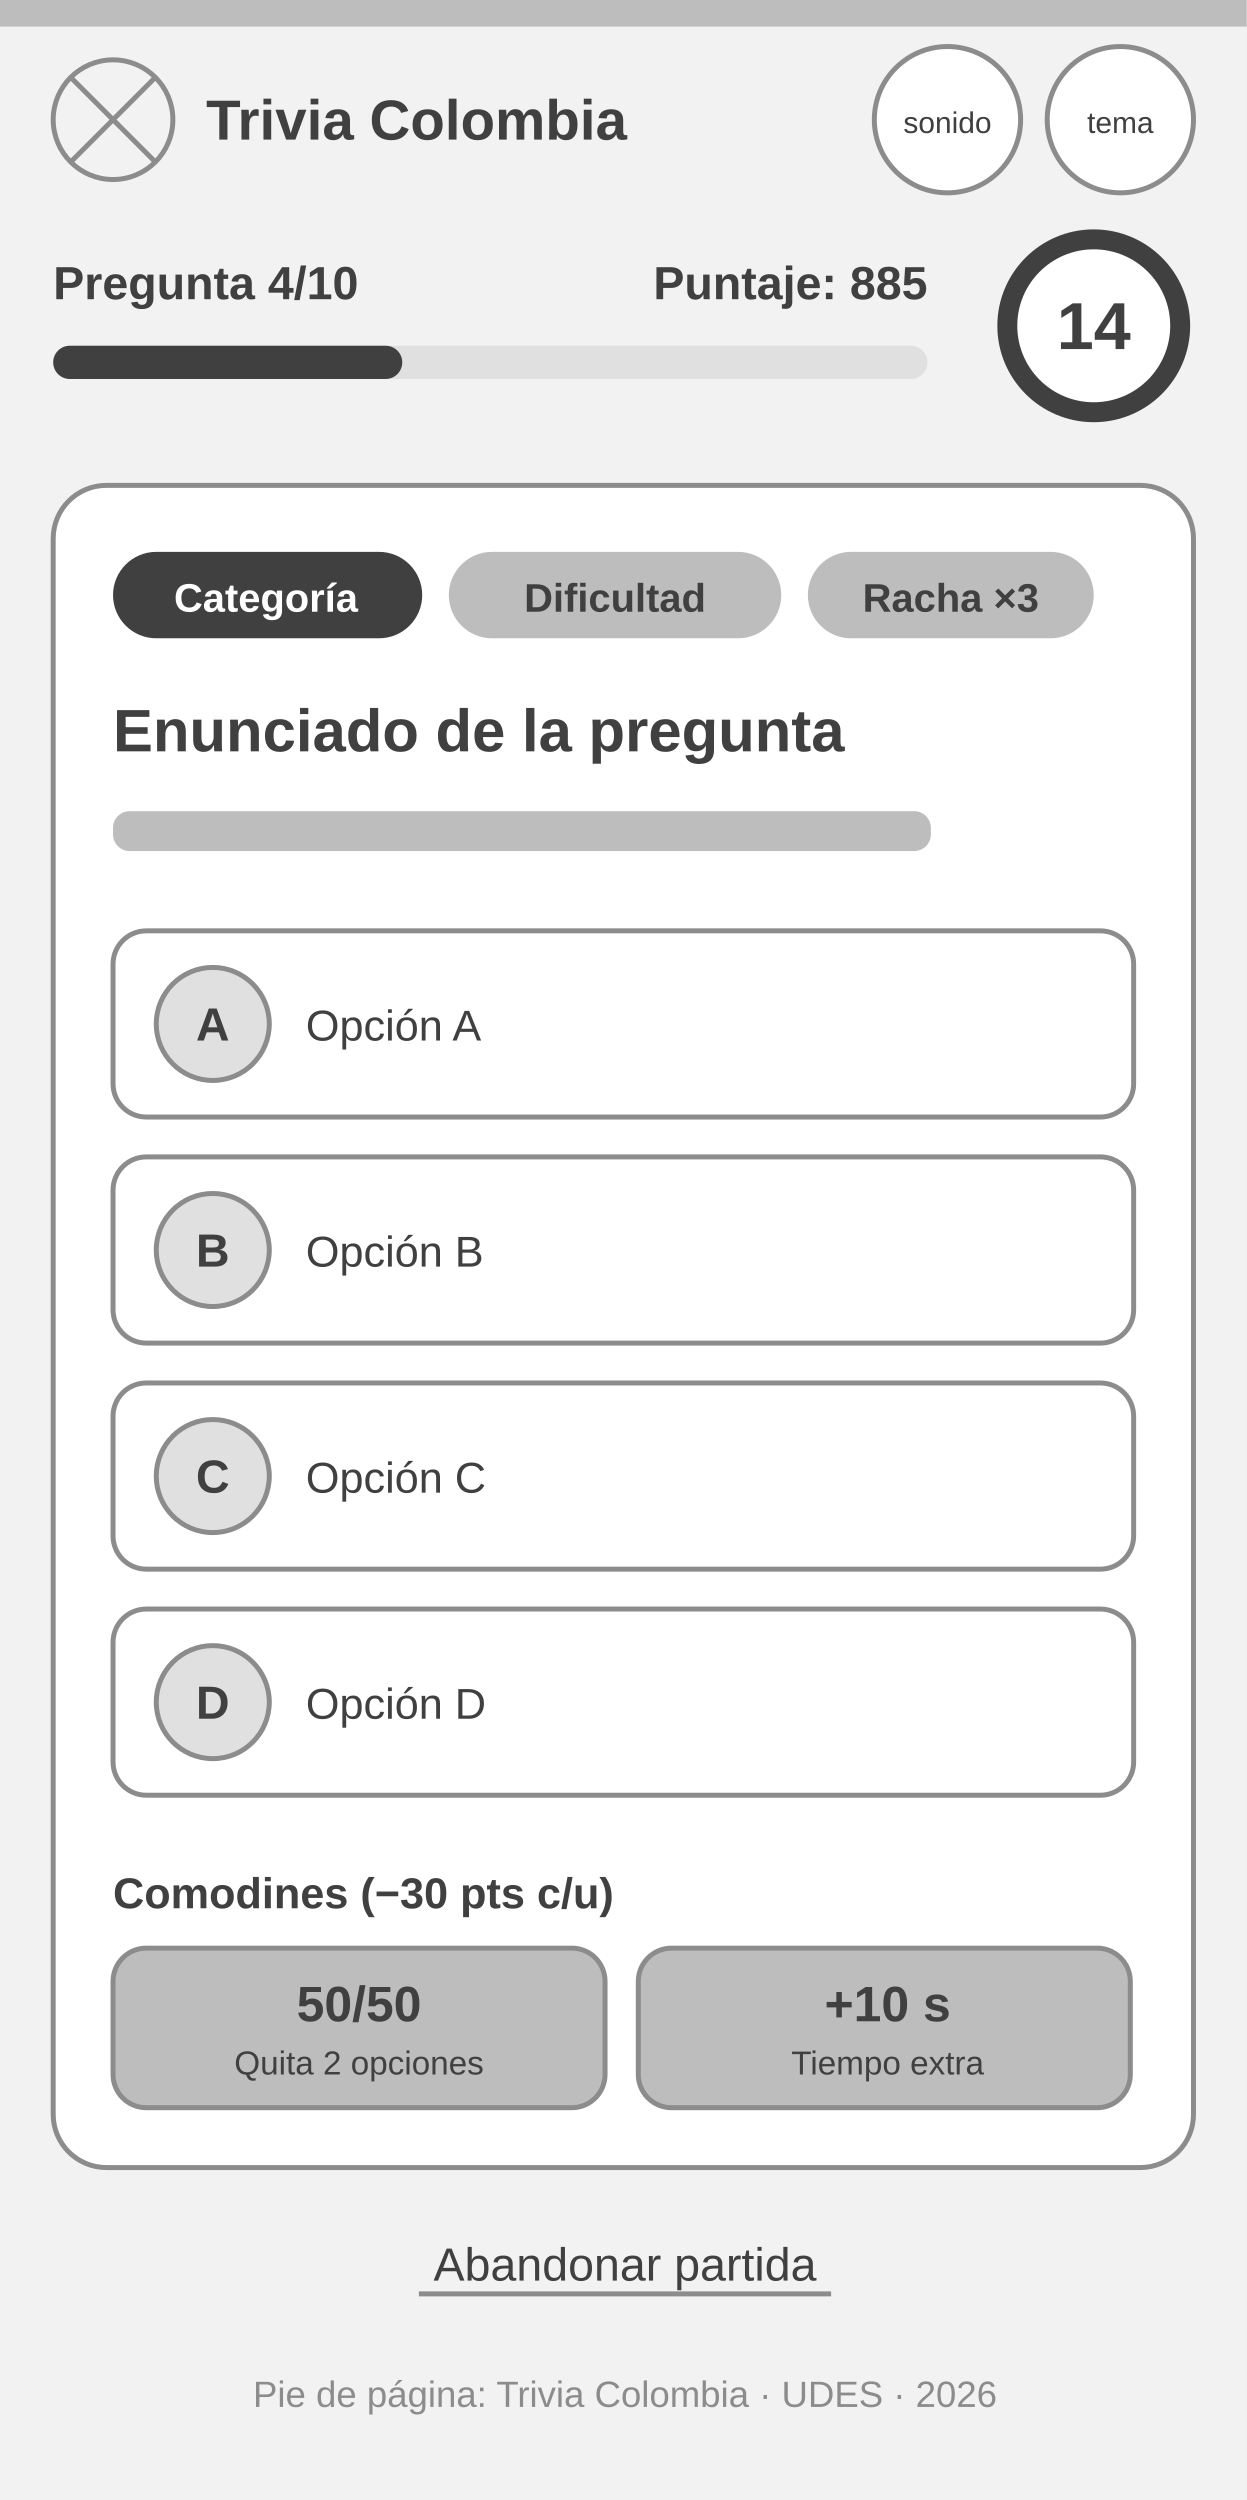
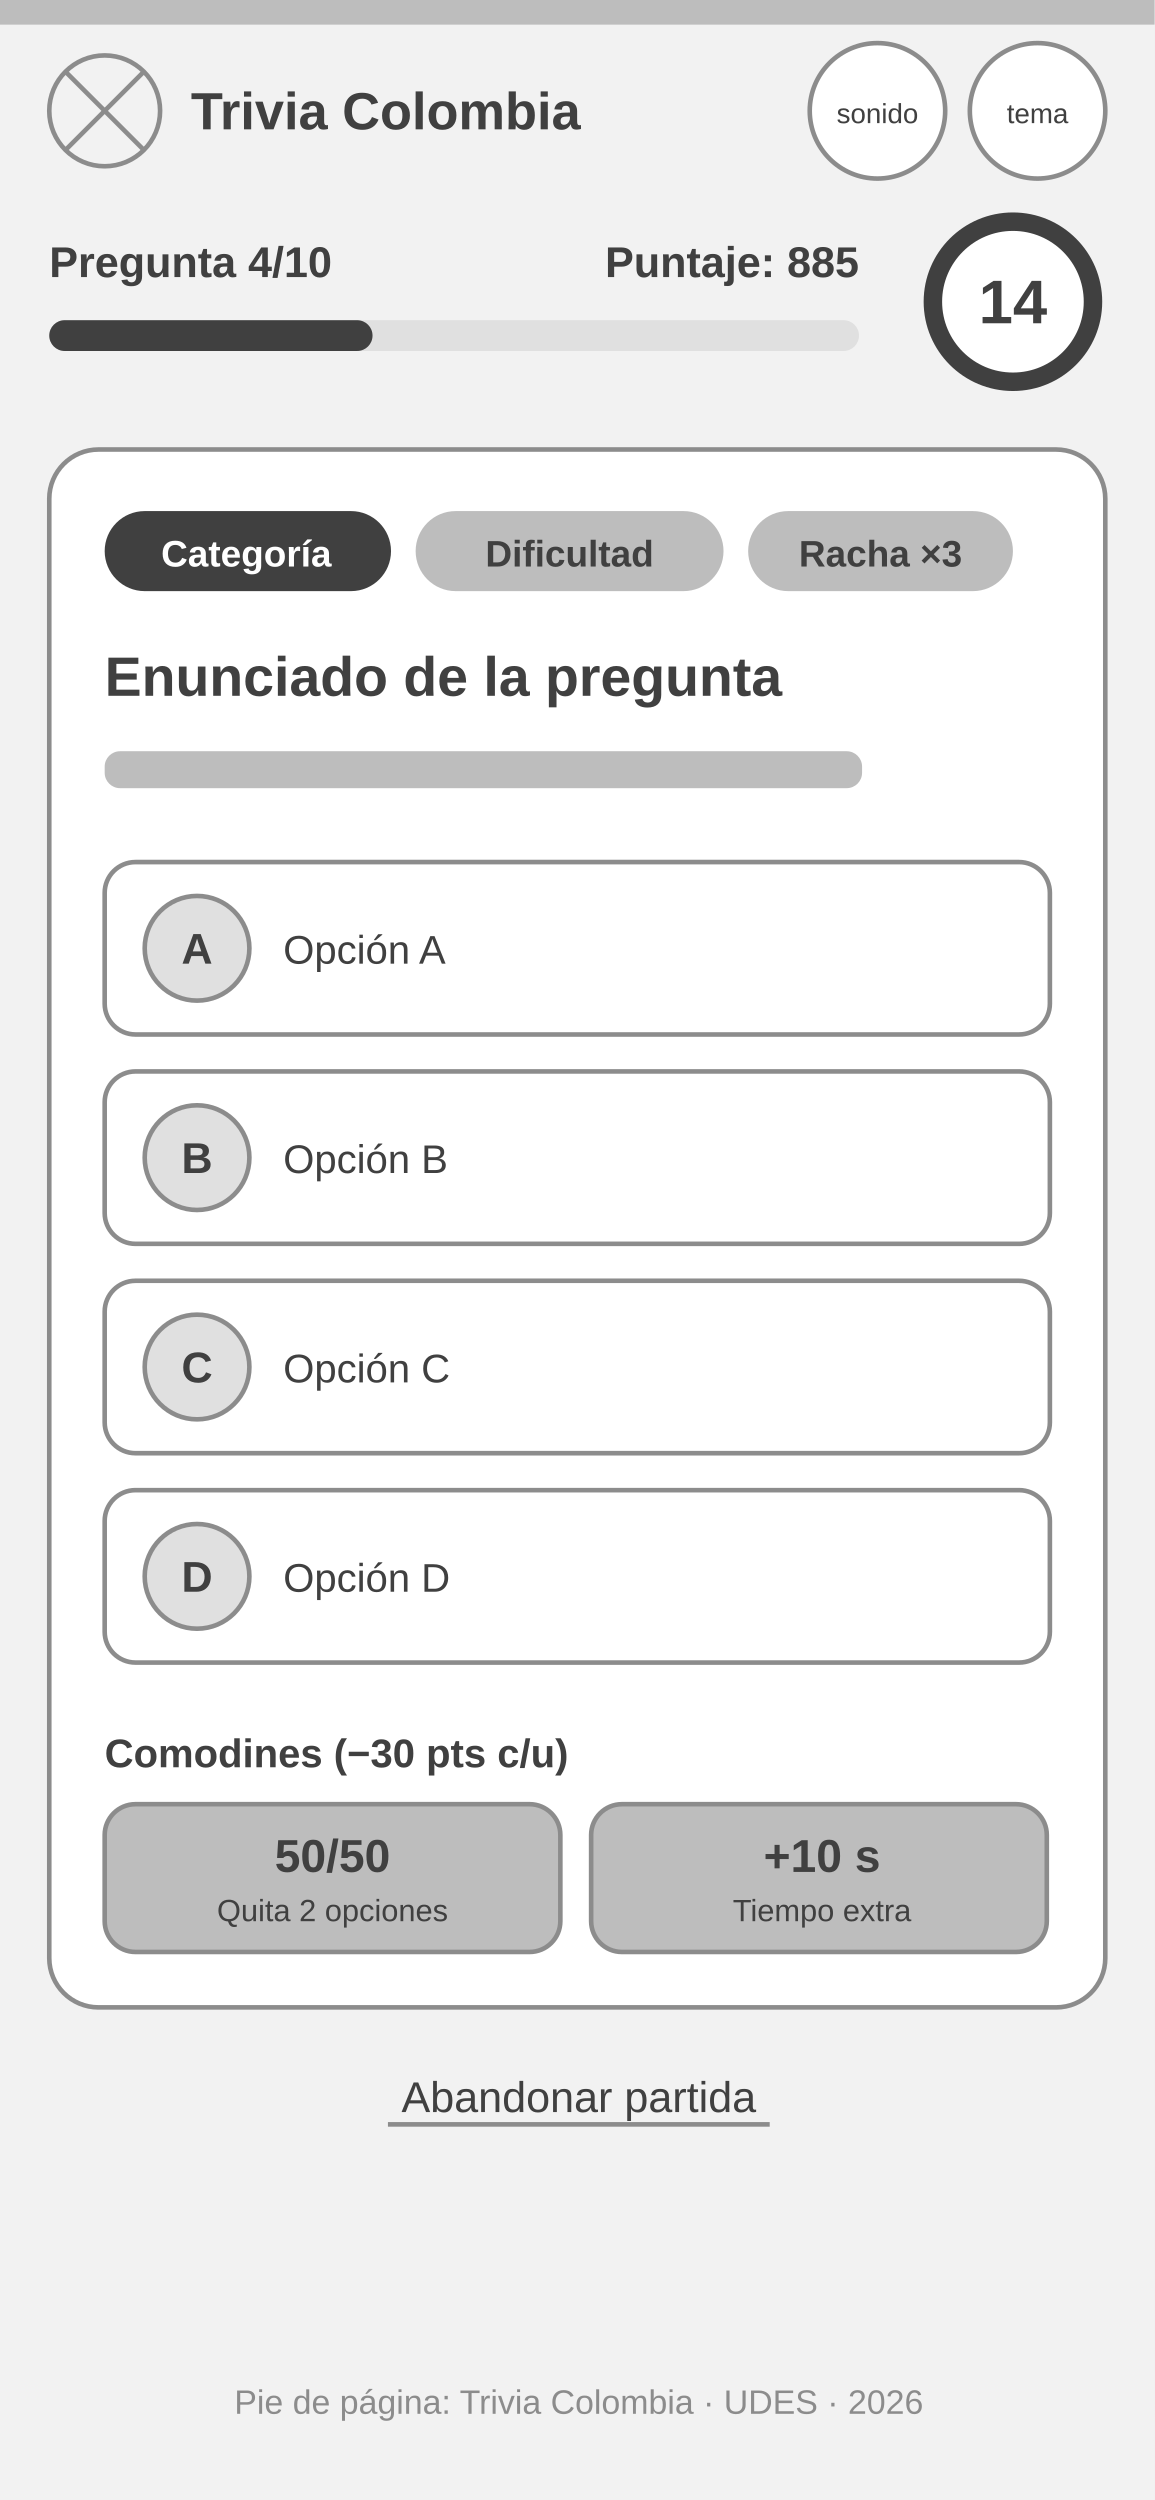
- <svg xmlns="http://www.w3.org/2000/svg" width="375" height="752" viewBox="0 0 375 752">
-   <rect width="375" height="752" fill="#F2F2F2" />
+ <svg xmlns="http://www.w3.org/2000/svg" width="375" height="812" viewBox="0 0 375 812">
+   <rect width="375" height="812" fill="#F2F2F2" />
  <rect x="0" y="0" width="375" height="8" rx="0" fill="#BDBDBD" stroke="none" stroke-width="0" />
  <circle cx="34" cy="36" r="18" fill="#F2F2F2" stroke="#8C8C8C" stroke-width="1.5" />
  <line x1="21" y1="23" x2="47" y2="49" stroke="#8C8C8C" stroke-width="1.5" />
  <line x1="21" y1="49" x2="47" y2="23" stroke="#8C8C8C" stroke-width="1.5" />
  <text x="62" y="42" font-family="Poppins, Arial, sans-serif" font-size="17" font-weight="600" text-anchor="start" fill="#404040">Trivia Colombia</text>
  <circle cx="337" cy="36" r="22" fill="#FFFFFF" stroke="#8C8C8C" stroke-width="1.5" />
  <circle cx="285" cy="36" r="22" fill="#FFFFFF" stroke="#8C8C8C" stroke-width="1.5" />
  <text x="337" y="40" font-family="Poppins, Arial, sans-serif" font-size="9" font-weight="400" text-anchor="middle" fill="#404040">tema</text>
  <text x="285" y="40" font-family="Poppins, Arial, sans-serif" font-size="9" font-weight="400" text-anchor="middle" fill="#404040">sonido</text>
  <text x="16" y="90" font-family="Poppins, Arial, sans-serif" font-size="14" font-weight="600" text-anchor="start" fill="#404040">Pregunta 4/10</text>
  <text x="279" y="90" font-family="Poppins, Arial, sans-serif" font-size="14" font-weight="600" text-anchor="end" fill="#404040">Puntaje: 885</text>
  <rect x="16" y="104" width="263" height="10" rx="5" fill="#E0E0E0" stroke="none" stroke-width="0" />
  <rect x="16" y="104" width="105" height="10" rx="5" fill="#404040" stroke="none" stroke-width="0" />
  <circle cx="329" cy="98" r="26" fill="#FFFFFF" stroke="#404040" stroke-width="6" />
  <text x="329" y="105" font-family="Poppins, Arial, sans-serif" font-size="20" font-weight="700" text-anchor="middle" fill="#404040">14</text>
  <rect x="16" y="146" width="343" height="506" rx="16" fill="#FFFFFF" stroke="#8C8C8C" stroke-width="1.5" />
  <rect x="34" y="166" width="93" height="26" rx="13" fill="#404040" stroke="none" stroke-width="0" />
  <text x="80" y="184" font-family="Poppins, Arial, sans-serif" font-size="12" font-weight="600" text-anchor="middle" fill="#FFFFFF">Categoría</text>
  <rect x="135" y="166" width="100" height="26" rx="13" fill="#BDBDBD" stroke="none" stroke-width="0" />
  <text x="185" y="184" font-family="Poppins, Arial, sans-serif" font-size="12" font-weight="600" text-anchor="middle" fill="#404040">Dificultad</text>
  <rect x="243" y="166" width="86" height="26" rx="13" fill="#BDBDBD" stroke="none" stroke-width="0" />
  <text x="286" y="184" font-family="Poppins, Arial, sans-serif" font-size="12" font-weight="600" text-anchor="middle" fill="#404040">Racha ×3</text>
  <text x="34" y="226" font-family="Poppins, Arial, sans-serif" font-size="18" font-weight="600" text-anchor="start" fill="#404040">Enunciado de la pregunta</text>
  <rect x="34" y="244" width="246" height="12" rx="5" fill="#BDBDBD" stroke="none" stroke-width="0" />
  <rect x="34" y="280" width="307" height="56" rx="10" fill="#FFFFFF" stroke="#8C8C8C" stroke-width="1.5" />
  <circle cx="64" cy="308" r="17" fill="#E0E0E0" stroke="#8C8C8C" stroke-width="1.5" />
  <text x="64" y="313" font-family="Poppins, Arial, sans-serif" font-size="14" font-weight="700" text-anchor="middle" fill="#404040">A</text>
  <text x="92" y="313" font-family="Poppins, Arial, sans-serif" font-size="13" font-weight="500" text-anchor="start" fill="#404040">Opción A</text>
  <rect x="34" y="348" width="307" height="56" rx="10" fill="#FFFFFF" stroke="#8C8C8C" stroke-width="1.5" />
  <circle cx="64" cy="376" r="17" fill="#E0E0E0" stroke="#8C8C8C" stroke-width="1.5" />
  <text x="64" y="381" font-family="Poppins, Arial, sans-serif" font-size="14" font-weight="700" text-anchor="middle" fill="#404040">B</text>
  <text x="92" y="381" font-family="Poppins, Arial, sans-serif" font-size="13" font-weight="500" text-anchor="start" fill="#404040">Opción B</text>
  <rect x="34" y="416" width="307" height="56" rx="10" fill="#FFFFFF" stroke="#8C8C8C" stroke-width="1.5" />
  <circle cx="64" cy="444" r="17" fill="#E0E0E0" stroke="#8C8C8C" stroke-width="1.5" />
  <text x="64" y="449" font-family="Poppins, Arial, sans-serif" font-size="14" font-weight="700" text-anchor="middle" fill="#404040">C</text>
  <text x="92" y="449" font-family="Poppins, Arial, sans-serif" font-size="13" font-weight="500" text-anchor="start" fill="#404040">Opción C</text>
  <rect x="34" y="484" width="307" height="56" rx="10" fill="#FFFFFF" stroke="#8C8C8C" stroke-width="1.5" />
  <circle cx="64" cy="512" r="17" fill="#E0E0E0" stroke="#8C8C8C" stroke-width="1.5" />
  <text x="64" y="517" font-family="Poppins, Arial, sans-serif" font-size="14" font-weight="700" text-anchor="middle" fill="#404040">D</text>
  <text x="92" y="517" font-family="Poppins, Arial, sans-serif" font-size="13" font-weight="500" text-anchor="start" fill="#404040">Opción D</text>
  <text x="34" y="574" font-family="Poppins, Arial, sans-serif" font-size="13" font-weight="600" text-anchor="start" fill="#404040">Comodines (−30 pts c/u)</text>
  <rect x="34" y="586" width="148" height="48" rx="10" fill="#BDBDBD" stroke="#8C8C8C" stroke-width="1.5" />
  <text x="108" y="608" font-family="Poppins, Arial, sans-serif" font-size="15" font-weight="700" text-anchor="middle" fill="#404040">50/50</text>
  <text x="108" y="624" font-family="Poppins, Arial, sans-serif" font-size="10" font-weight="400" text-anchor="middle" fill="#404040">Quita 2 opciones</text>
  <rect x="192" y="586" width="148" height="48" rx="10" fill="#BDBDBD" stroke="#8C8C8C" stroke-width="1.5" />
  <text x="267" y="608" font-family="Poppins, Arial, sans-serif" font-size="15" font-weight="700" text-anchor="middle" fill="#404040">+10 s</text>
  <text x="267" y="624" font-family="Poppins, Arial, sans-serif" font-size="10" font-weight="400" text-anchor="middle" fill="#404040">Tiempo extra</text>
  <text x="188" y="686" font-family="Poppins, Arial, sans-serif" font-size="14" font-weight="500" text-anchor="middle" fill="#404040">Abandonar partida</text>
  <line x1="126" y1="690" x2="250" y2="690" stroke="#8C8C8C" stroke-width="1.5" />
-   <text x="188" y="724" font-family="Poppins, Arial, sans-serif" font-size="11" font-weight="400" text-anchor="middle" fill="#8C8C8C">Pie de página: Trivia Colombia · UDES · 2026</text>
+   <text x="188" y="784" font-family="Poppins, Arial, sans-serif" font-size="11" font-weight="400" text-anchor="middle" fill="#8C8C8C">Pie de página: Trivia Colombia · UDES · 2026</text>
</svg>
